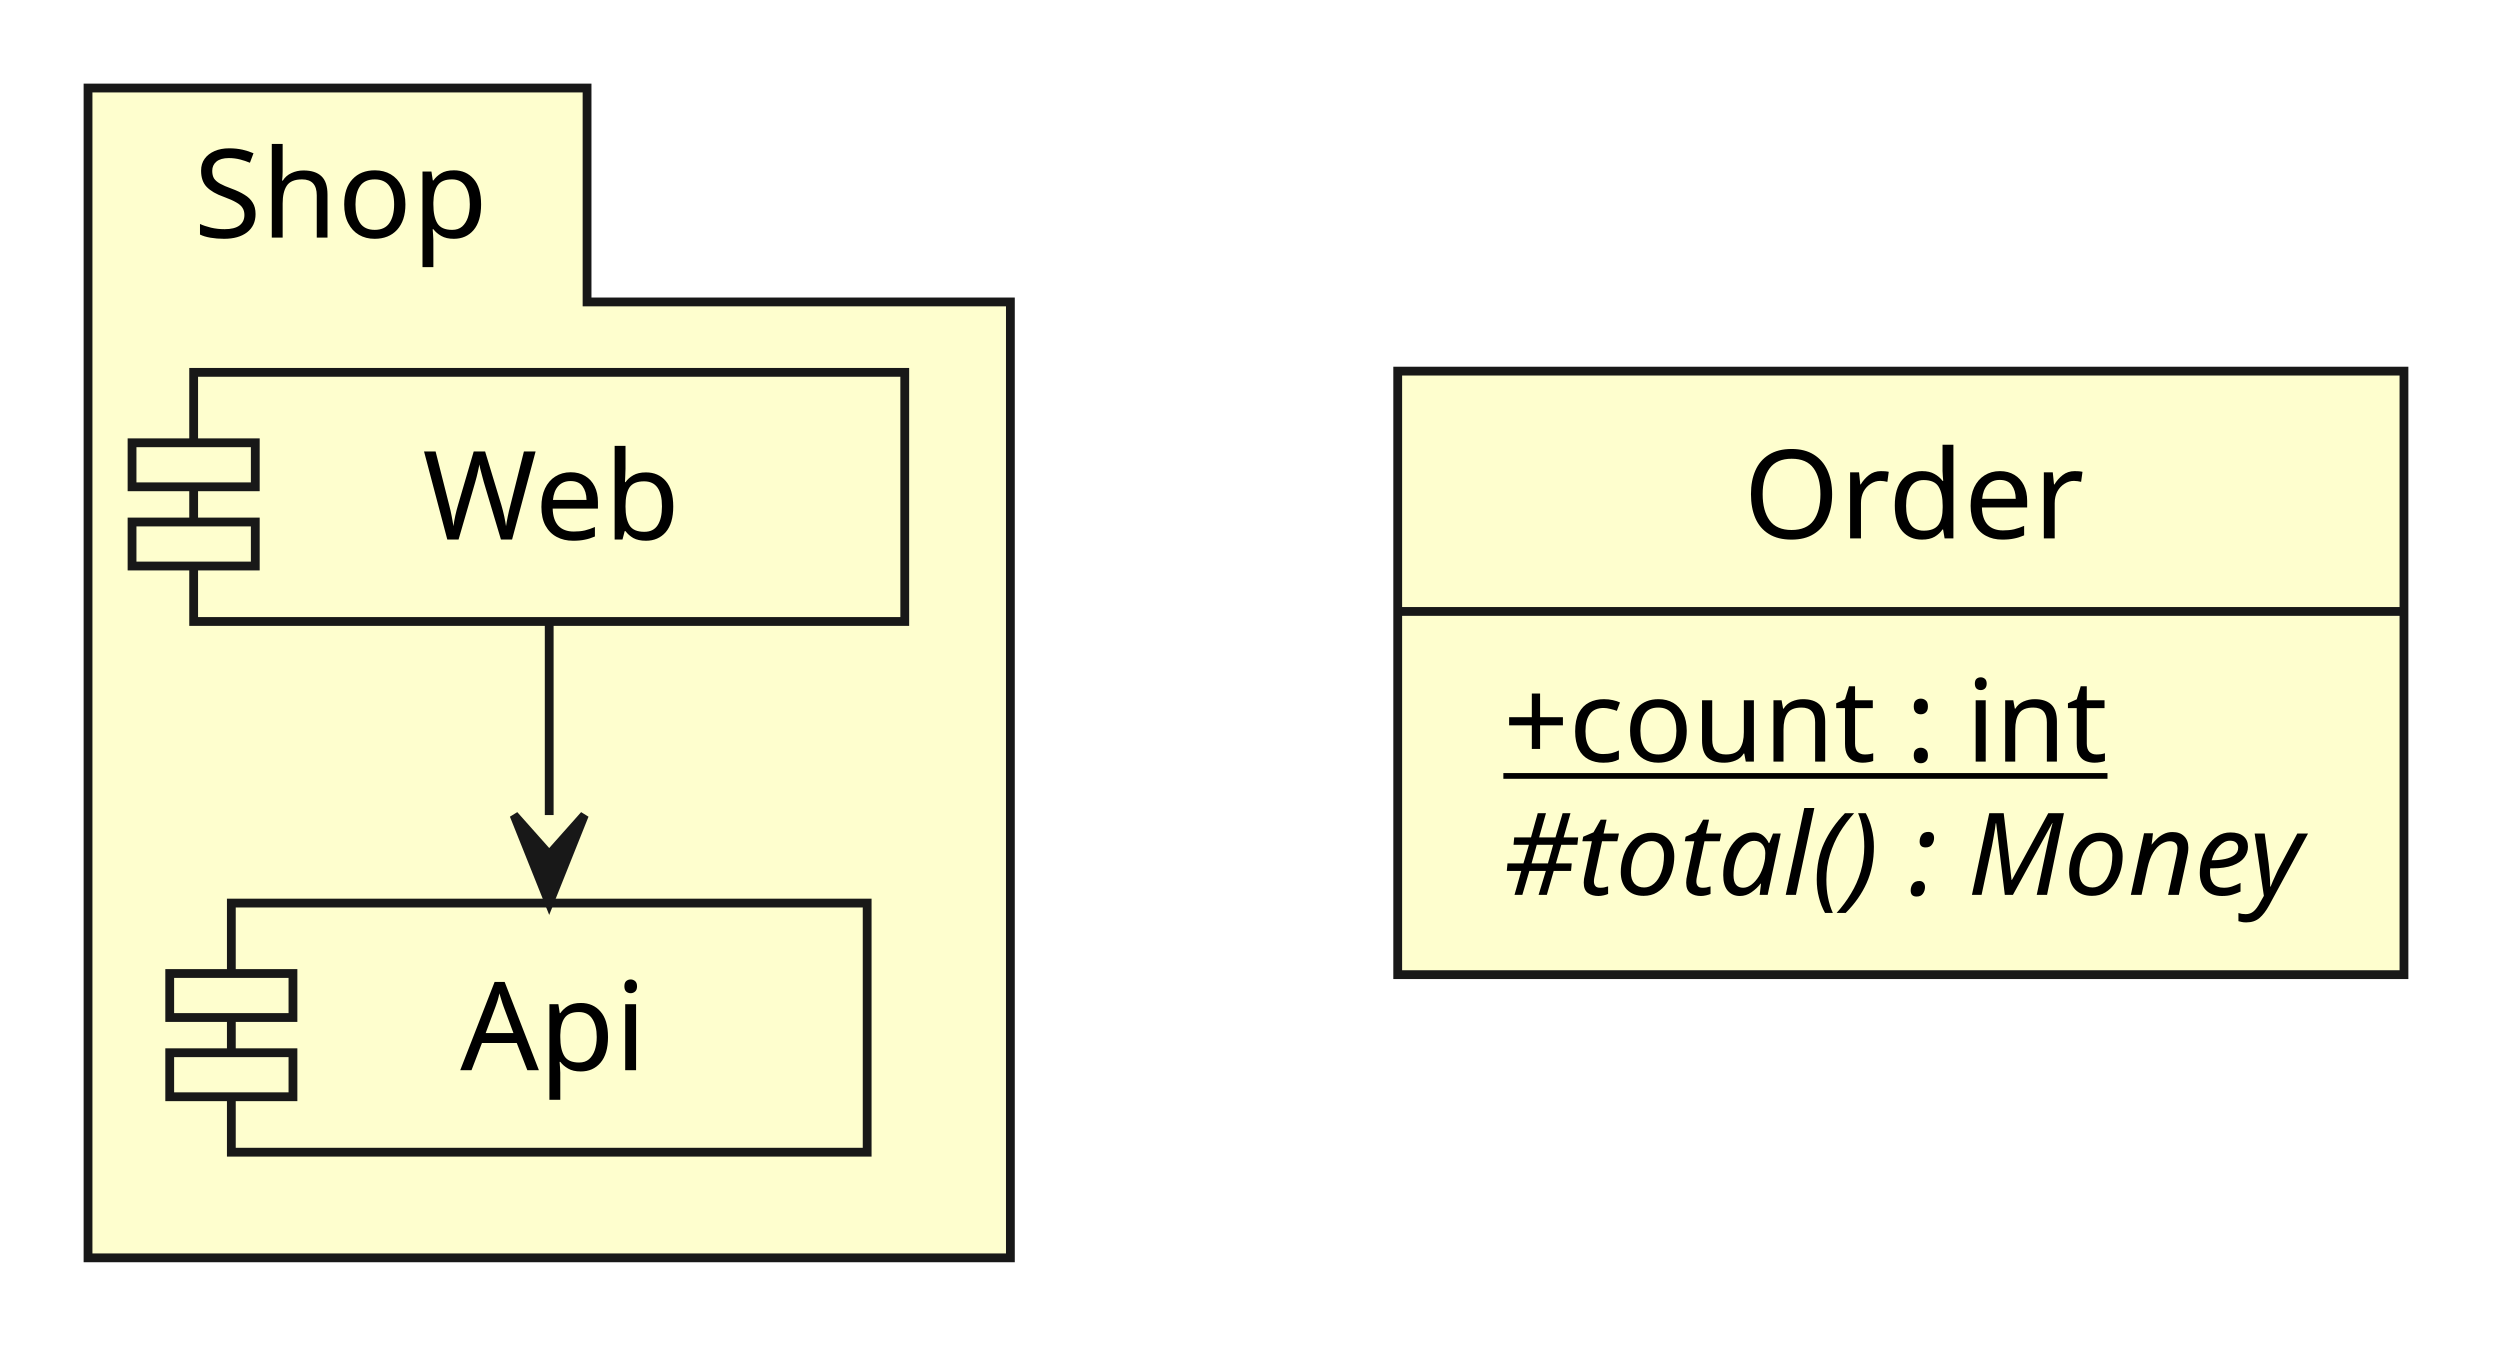
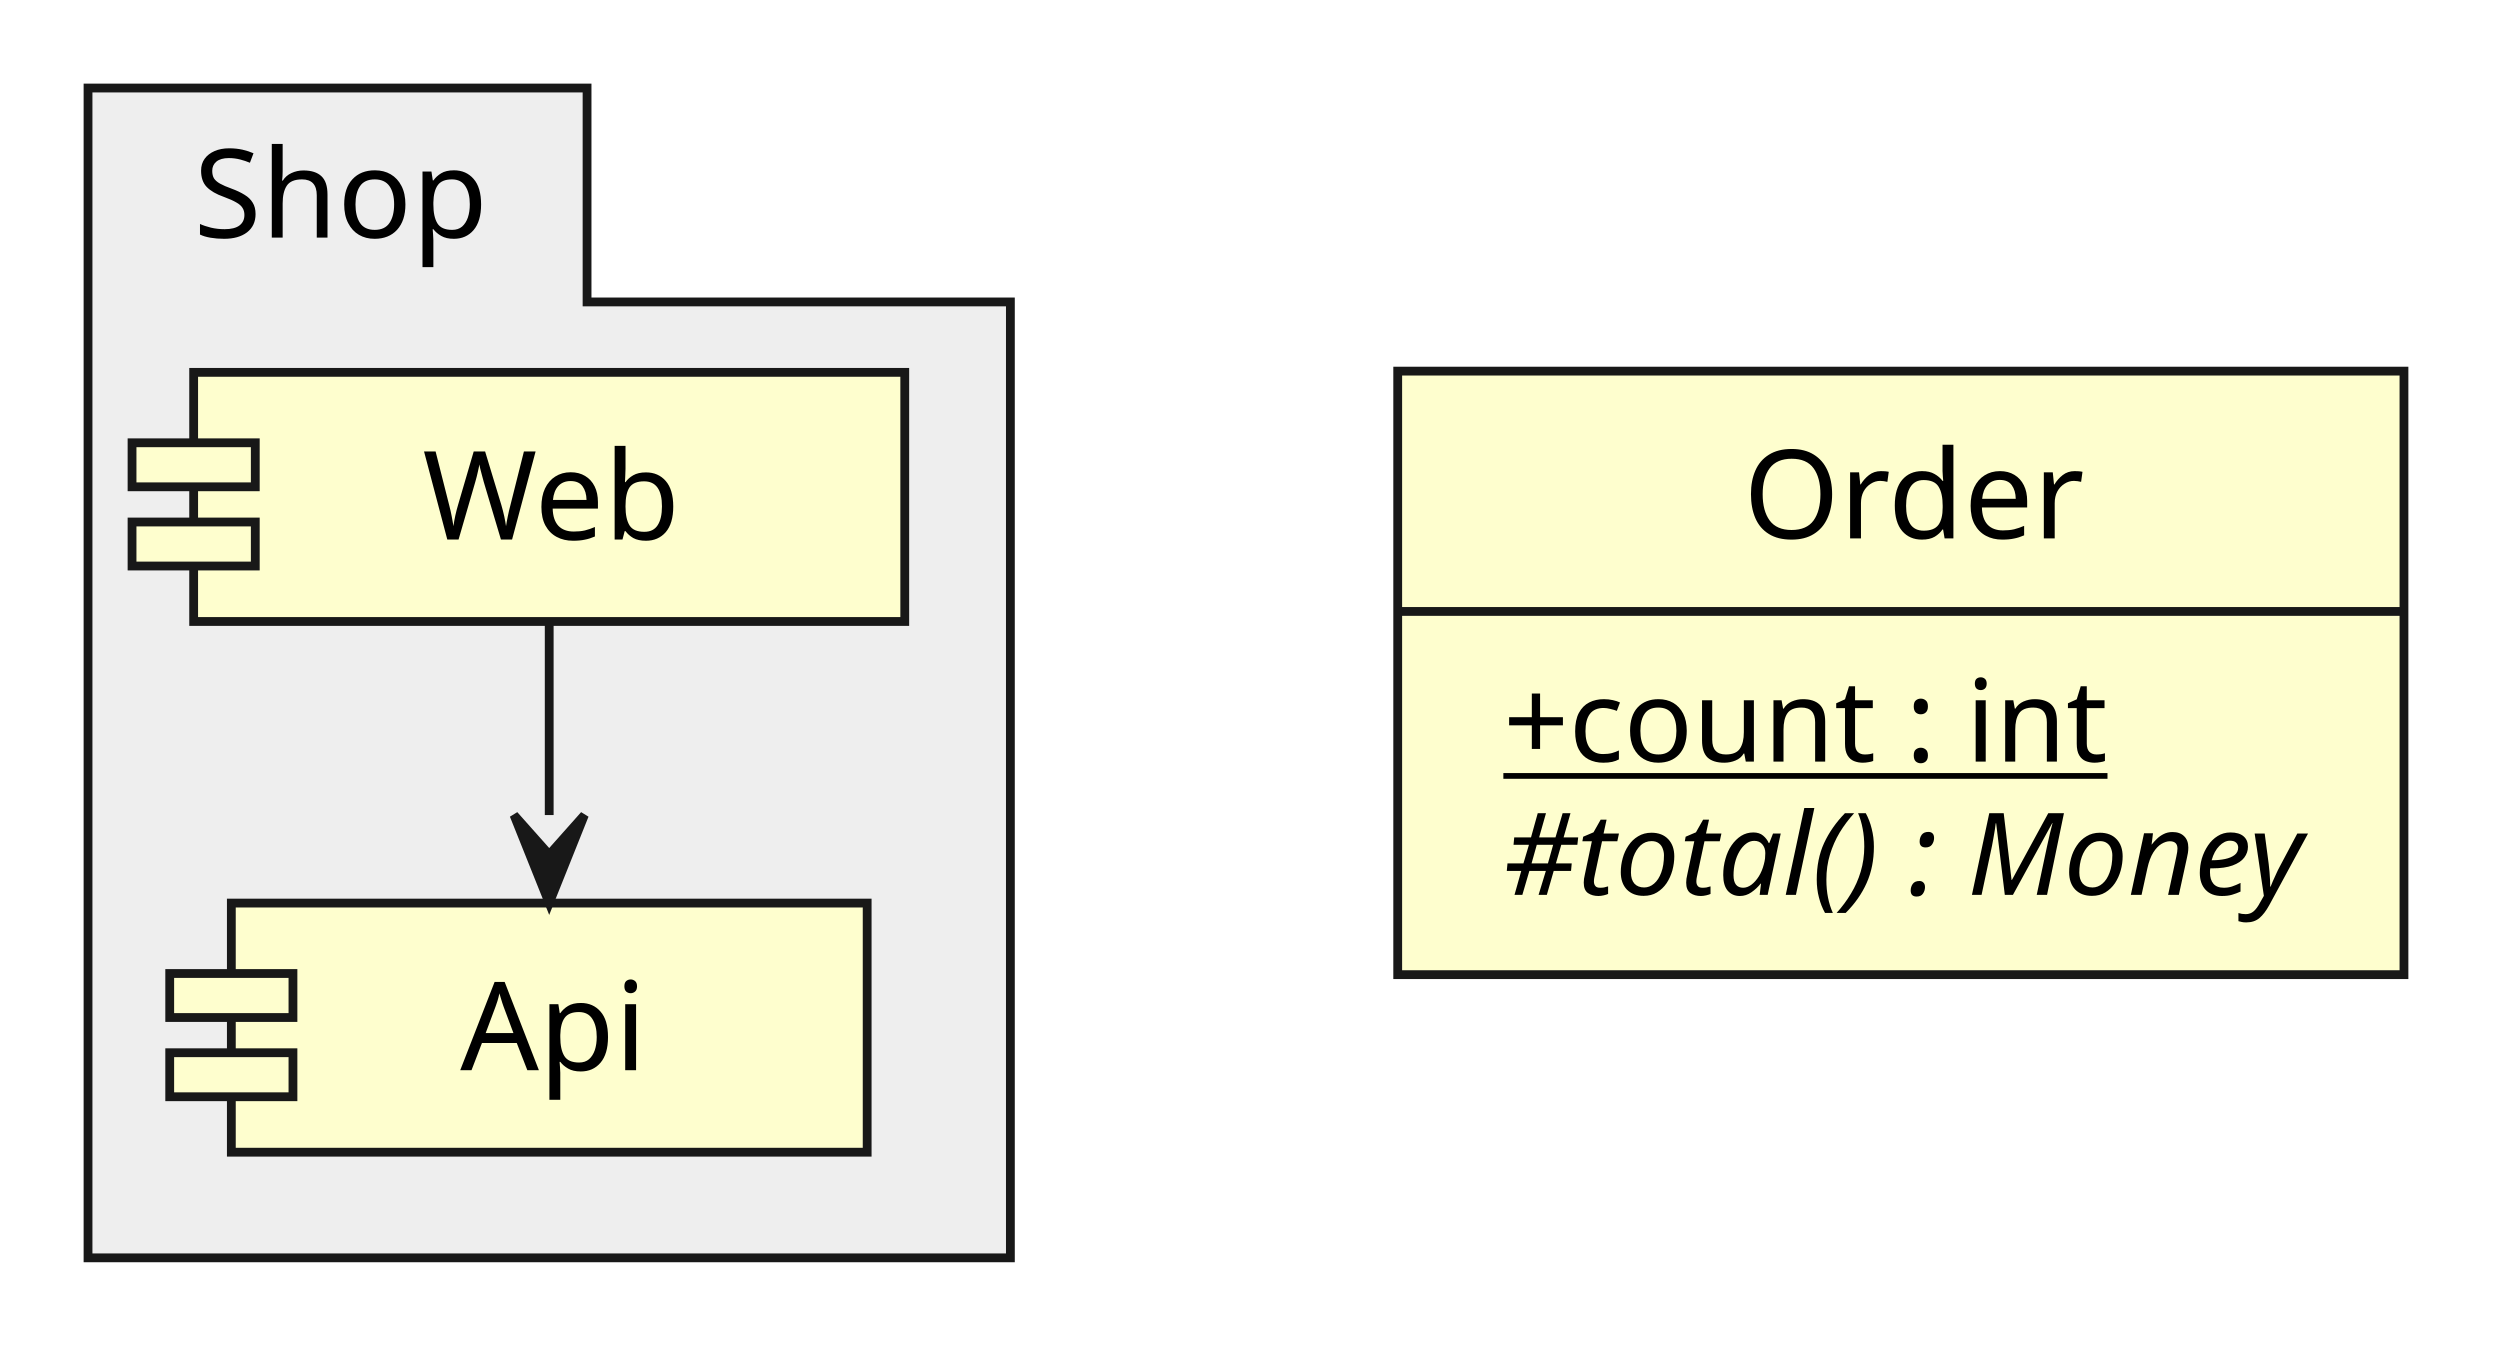
<svg xmlns="http://www.w3.org/2000/svg" width="284" height="153" viewBox="0 0 284 153">
  <g transform="translate(10,10)">
    <g>
-       <polygon points="56.69,24.3 56.69,0 0,0 0,132.89 104.78,132.89 104.78,24.3" fill="#FEFECE" stroke="#181818" stroke-width="1" />
+       <polygon points="56.69,24.3 56.69,0 0,0 0,132.89 104.78,132.89 104.78,24.3" fill="#EEEEEE" stroke="#181818" stroke-width="1" />
      <rect x="12" y="32.3" width="80.78" height="28.3" fill="#FEFECE" stroke="#181818" stroke-width="1" />
      <rect x="5" y="40.3" width="14" height="5" fill="#FEFECE" stroke="#181818" stroke-width="1" />
      <rect x="5" y="49.3" width="14" height="5" fill="#FEFECE" stroke="#181818" stroke-width="1" />
      <rect x="16.28" y="92.59" width="72.23" height="28.3" fill="#FEFECE" stroke="#181818" stroke-width="1" />
      <rect x="9.28" y="100.59" width="14" height="5" fill="#FEFECE" stroke="#181818" stroke-width="1" />
      <rect x="9.28" y="109.59" width="14" height="5" fill="#FEFECE" stroke="#181818" stroke-width="1" />
      <rect x="148.78" y="32.16" width="114.31" height="68.56" fill="#FEFECE" stroke="#181818" stroke-width="1" />
      <line x1="148.78" y1="59.46" x2="263.1" y2="59.46" fill="none" stroke="#181818" stroke-width="1" />
    </g>
    <g id="lines">
      <polyline points="52.39,60.59 52.39,82.59" fill="none" stroke="#181818" stroke-width="1" />
      <polygon points="48.39,82.59 52.39,92.59 56.39,82.59 52.39,87.09" fill="#181818" stroke="#181818" stroke-width="1" />
    </g>
    <g>
      <text font-family="sans-serif" xml:space="preserve">
        <tspan x="12" y="16.99" font-size="14" fill="#000000" textLength="32.69" lengthAdjust="spacing">Shop</tspan>
      </text>
      <text font-family="sans-serif" xml:space="preserve">
        <tspan x="38" y="51.29" font-size="14" fill="#000000" textLength="28.78" lengthAdjust="spacing">Web</tspan>
      </text>
      <text font-family="sans-serif" xml:space="preserve">
        <tspan x="42.28" y="111.58" font-size="14" fill="#000000" textLength="20.23" lengthAdjust="spacing">Api</tspan>
      </text>
      <text font-family="sans-serif" xml:space="preserve">
        <tspan x="188.05" y="51.16" font-size="14" fill="#000000" textLength="35.78" lengthAdjust="spacing">Order</tspan>
      </text>
      <text font-family="sans-serif" xml:space="preserve">
        <tspan x="160.78" y="76.52" font-size="13" fill="#000000" text-decoration="underline" textLength="63.96" lengthAdjust="spacing">+count : int</tspan>
      </text>
      <text font-family="sans-serif" xml:space="preserve">
        <tspan x="160.78" y="91.66" font-size="13" fill="#000000" font-style="italic" textLength="90.31" lengthAdjust="spacing">#total() : Money</tspan>
      </text>
    </g>
  </g>
</svg>
